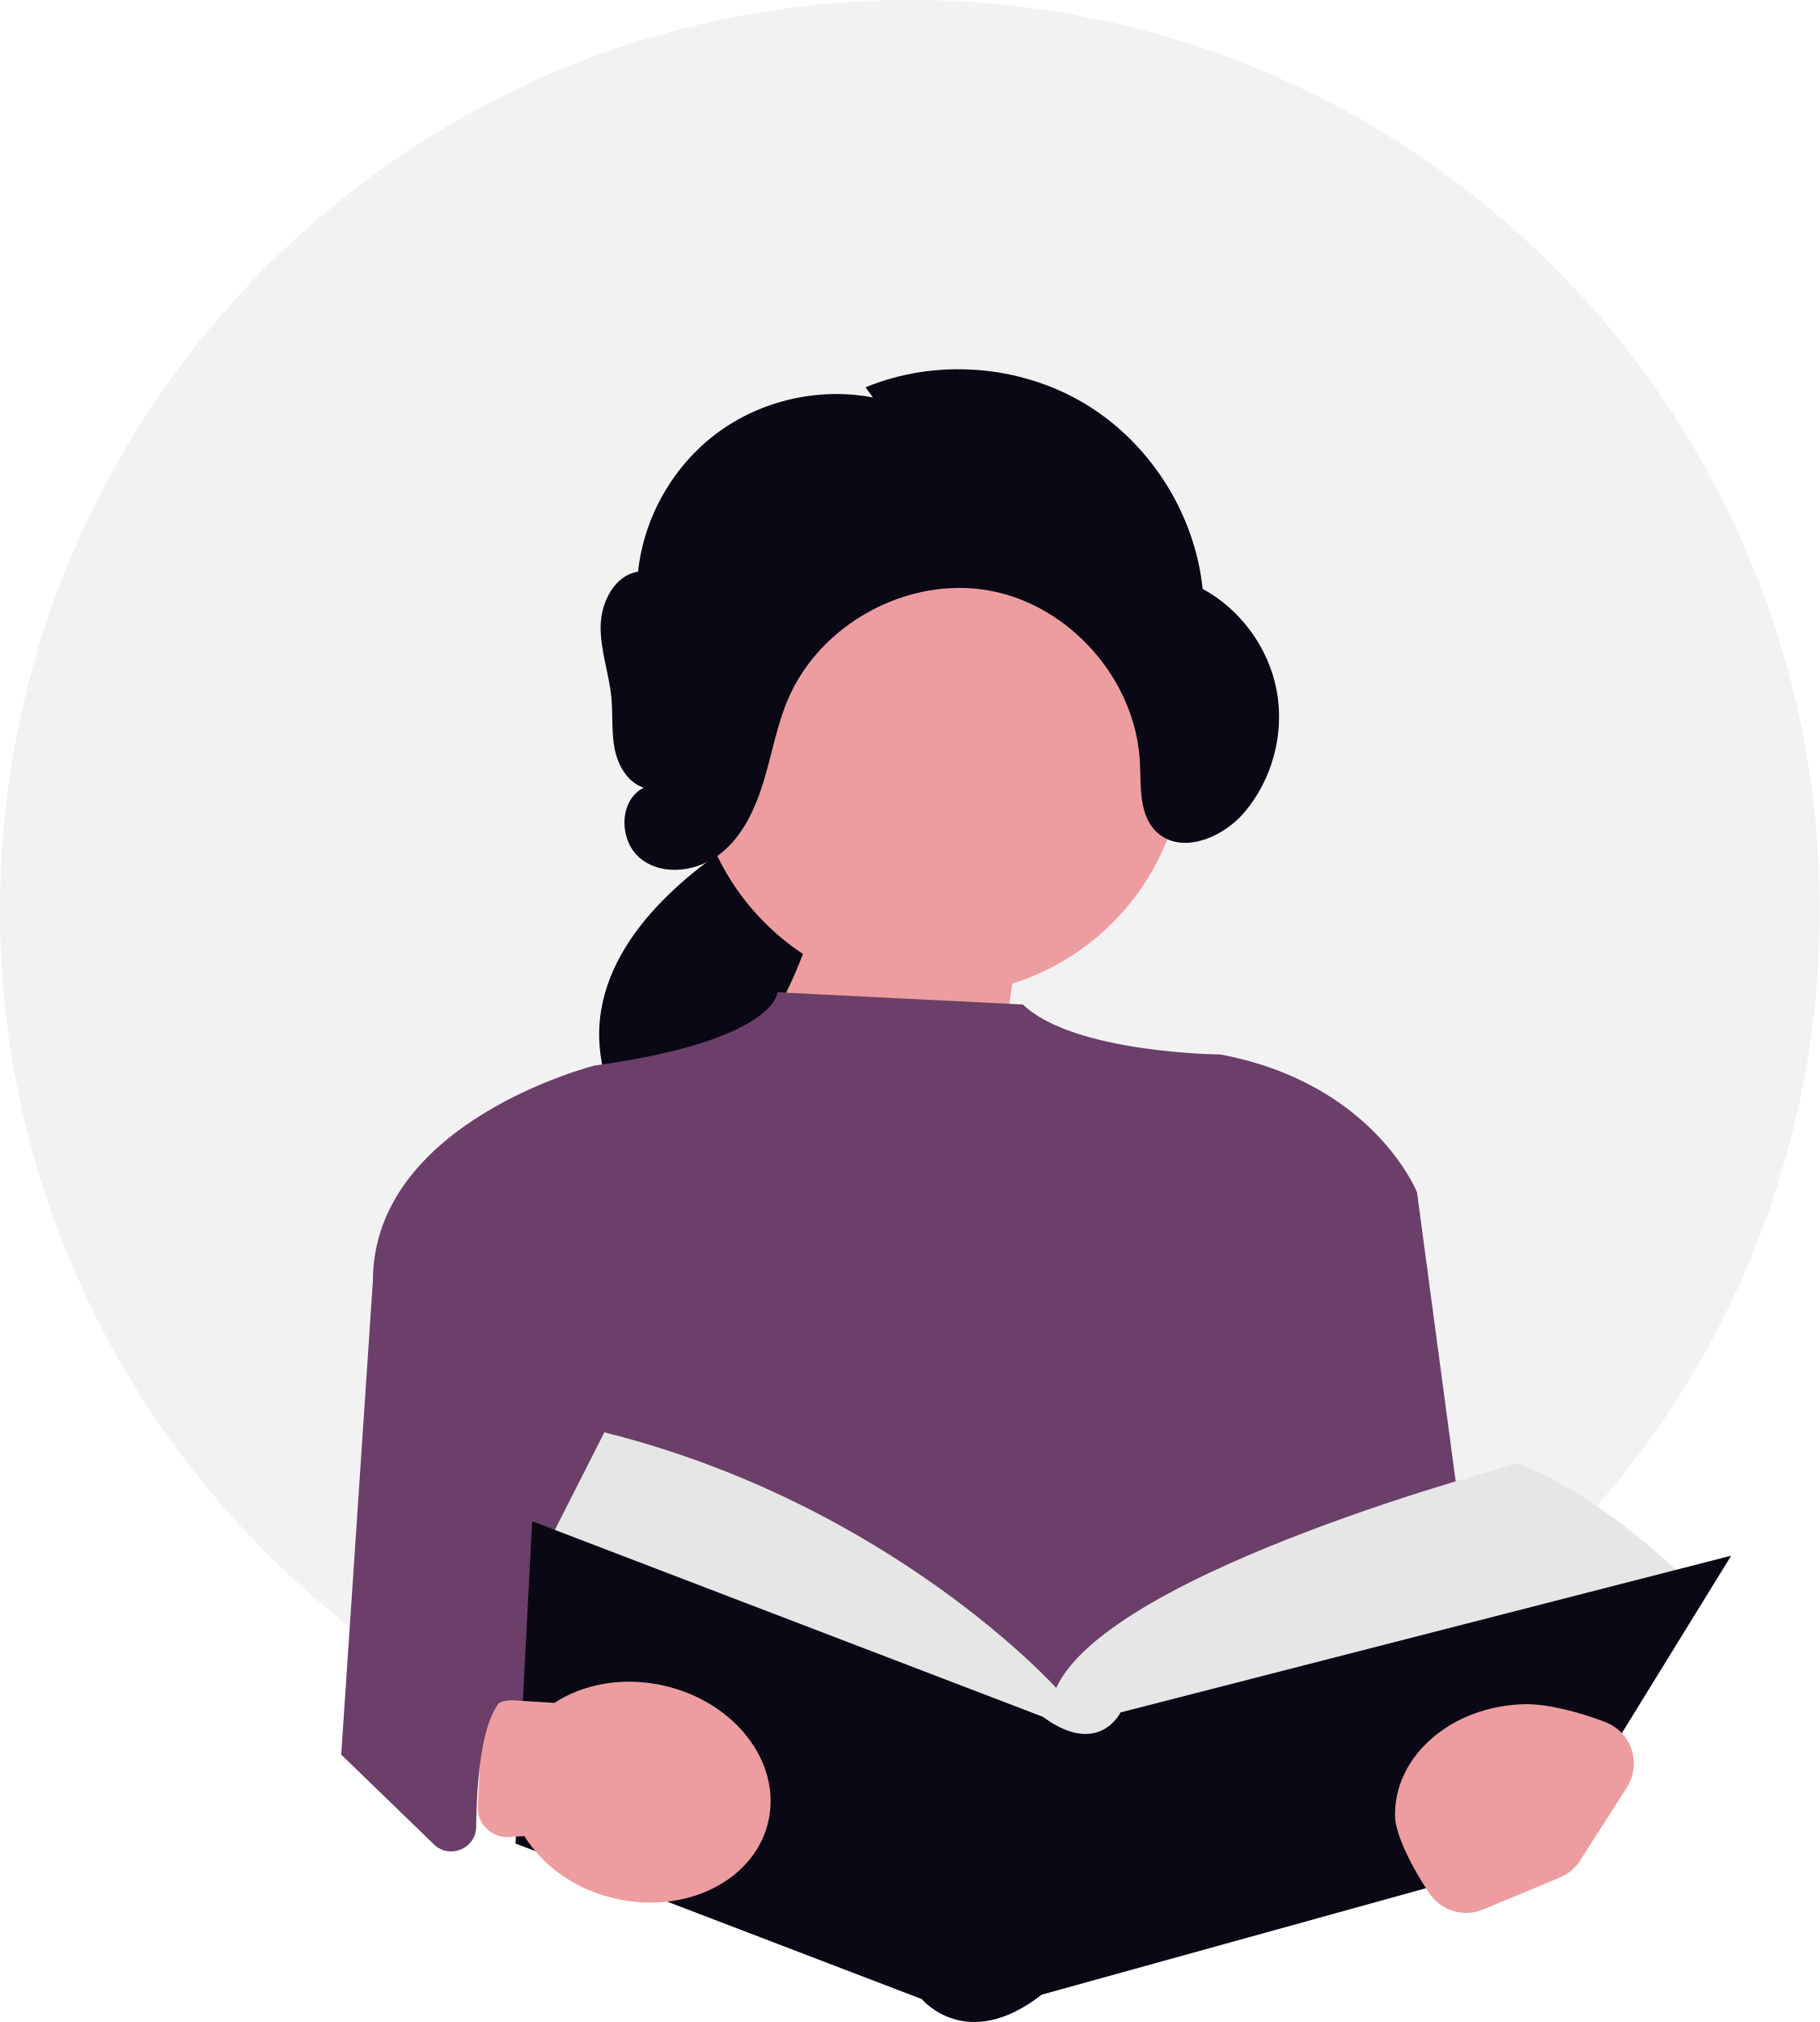
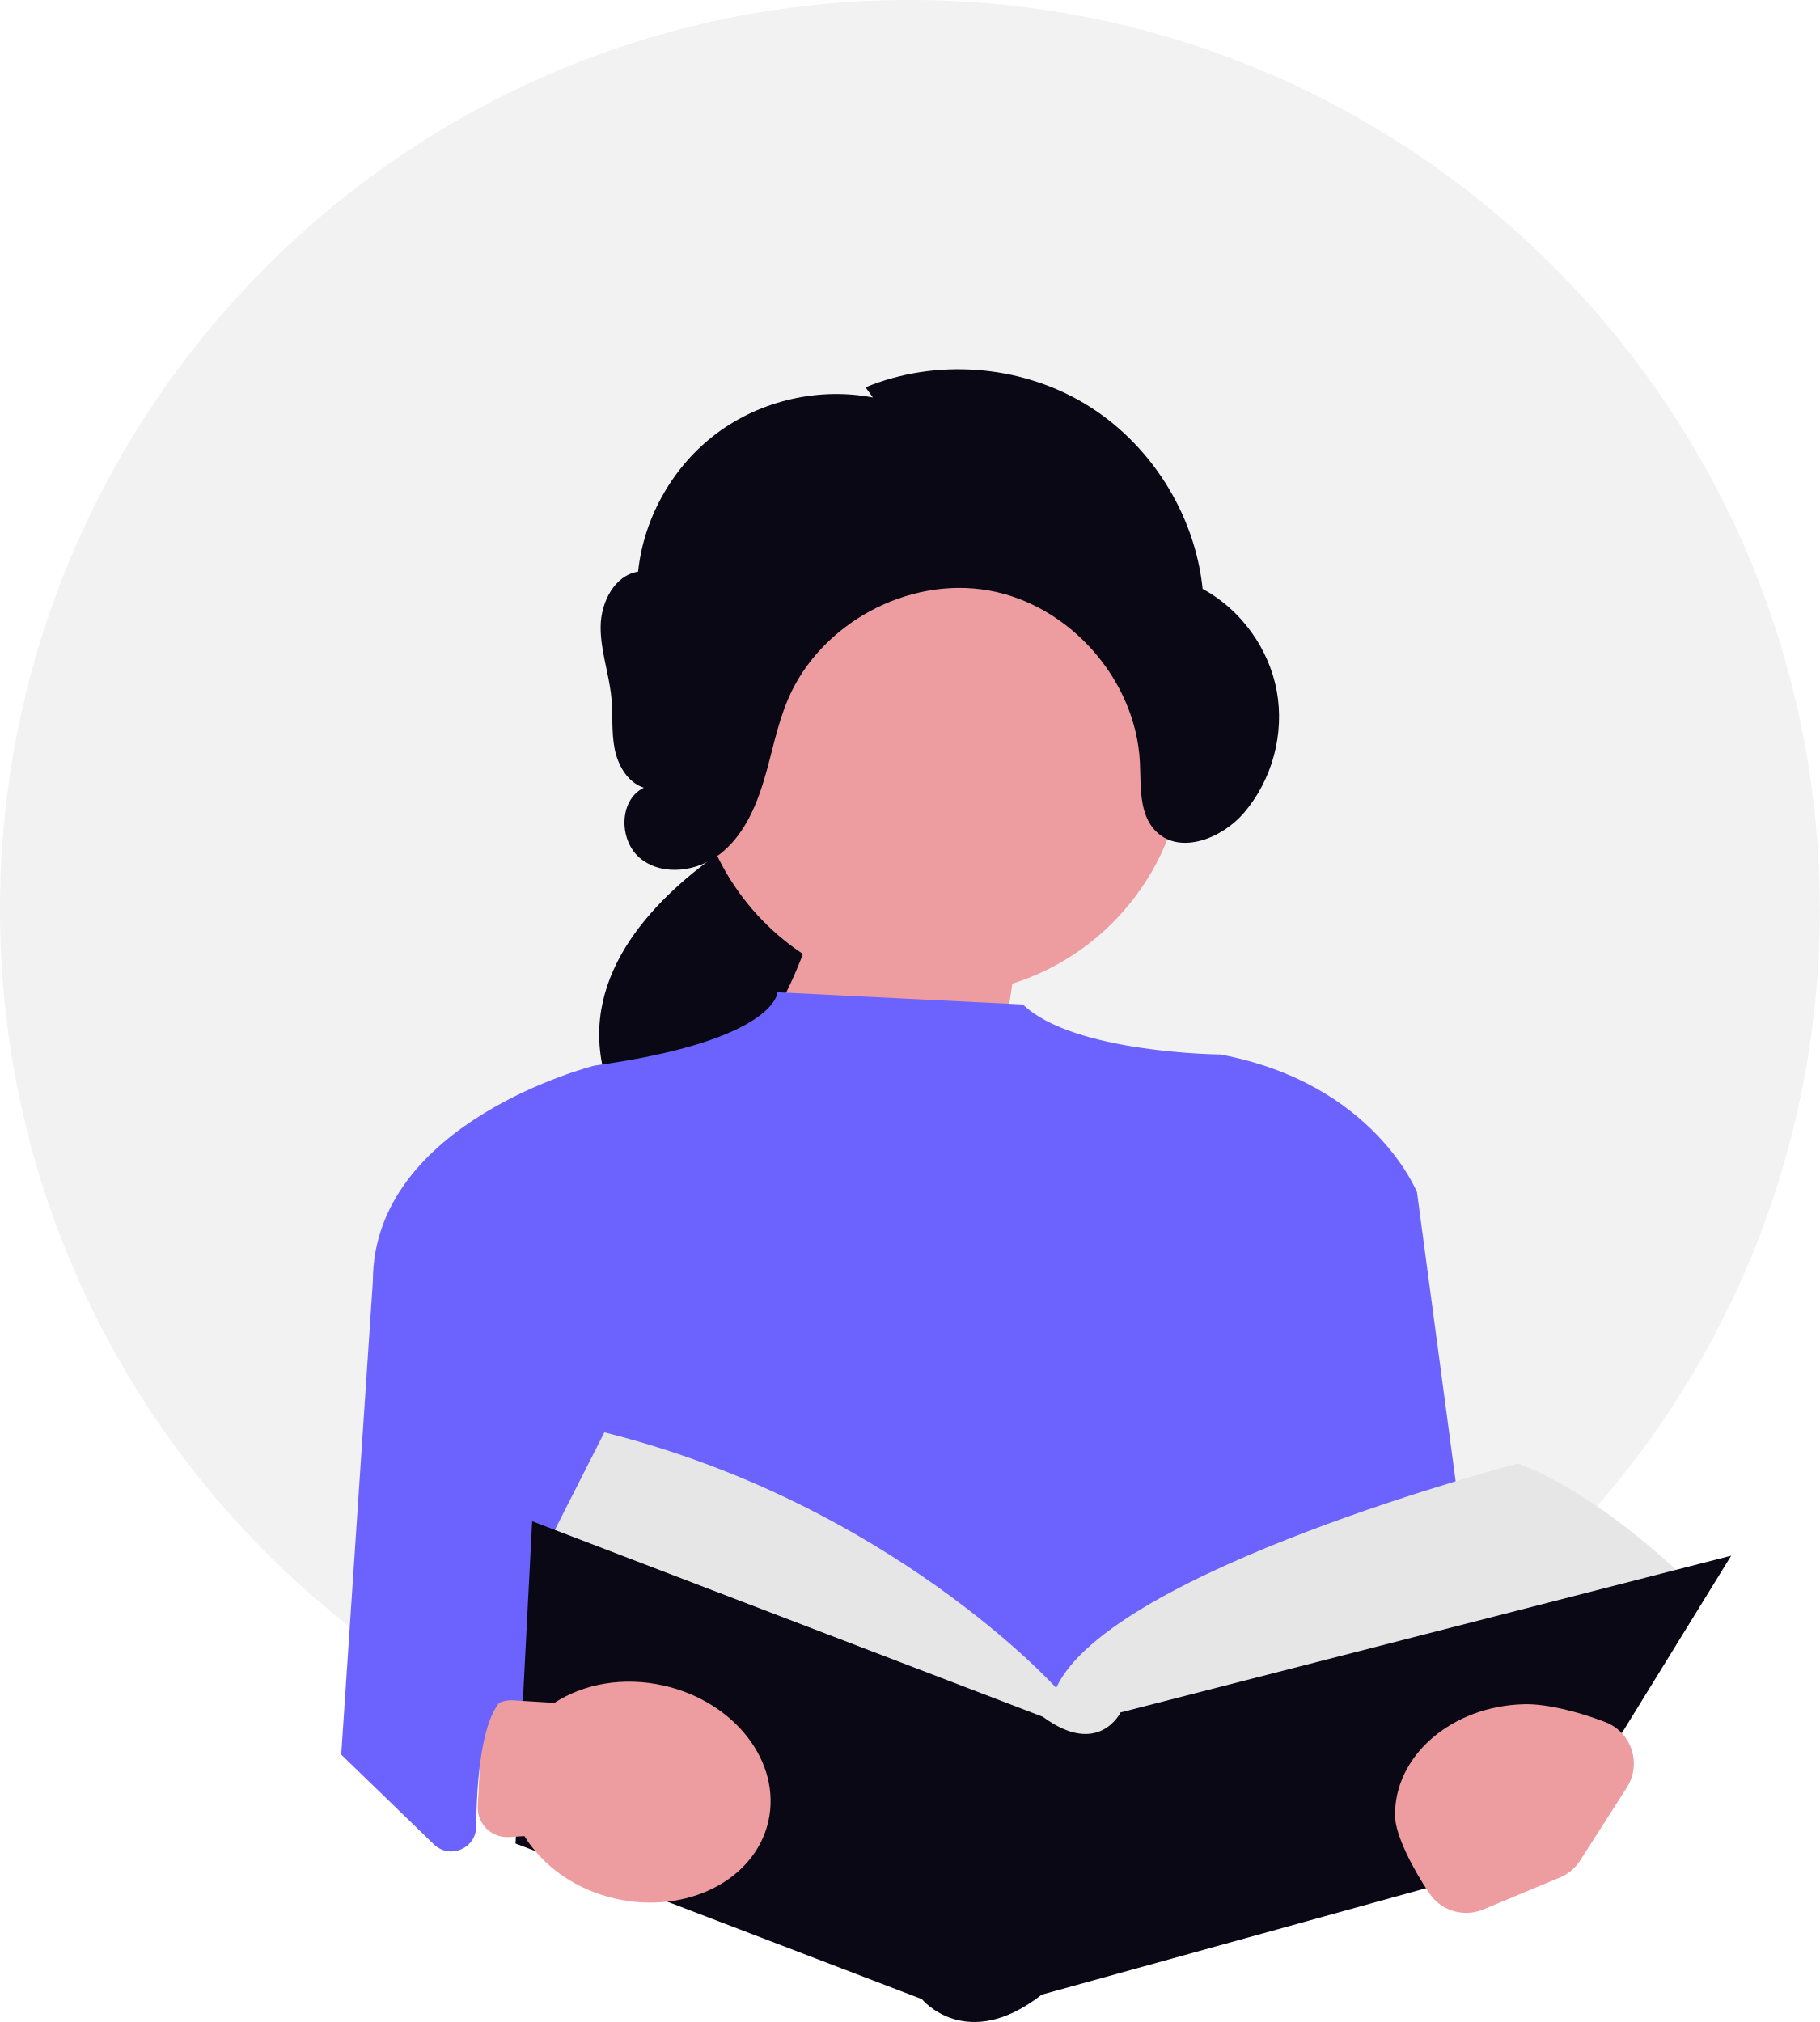
<svg xmlns="http://www.w3.org/2000/svg" width="709.786" height="788.736" viewBox="0 0 709.786 788.736" role="img" artist="Katerina Limpitsouni" source="https://undraw.co/">
  <circle cx="354.893" cy="354.893" r="354.893" fill="#f2f2f2" />
  <path d="M311.65,314.777s-139.55,60.752-45.222,150.978,116.481-91.636,116.481-91.636l-71.259-59.342Z" fill="#090814" />
  <path d="M270.205,292.077c0-53.025,42.939-96.011,95.906-96.011,52.968,0,95.907,42.986,95.907,96.011,0,43.004-28.244,79.399-67.173,91.622l-18.54,122.663-94.516-78.849s20.418-26.036,31.368-55.394c-25.88-17.194-42.952-46.617-42.952-80.042Z" fill="#ed9da0" />
-   <path d="M398.962,391.83l-95.697-4.768s-.593,18.824-71.448,28.61c0,0-86.318,21.779-86.381,84.057l-12.348,184.707,449.041.867-29.445-220.214s-16.832-42.515-76.644-53.753c0,0-57.319-.466-77.077-19.507Z" fill="#6B3F69" />
+   <path d="M398.962,391.83l-95.697-4.768s-.593,18.824-71.448,28.61c0,0-86.318,21.779-86.381,84.057l-12.348,184.707,449.041.867-29.445-220.214s-16.832-42.515-76.644-53.753c0,0-57.319-.466-77.077-19.507Z" fill="#6c63ff" />
  <path d="M411.952,658.427s-64.464-71.775-176.239-99.703l-22.646,44.649,204.7,86.015,240.947-72.197s-33.011-33.574-66.626-46.329c0,0-159.079,41.583-180.136,87.565Z" fill="#e6e6e6" />
  <path d="M675.218,606.837l-43.258,70.226-28.586,46.388-45.987,12.758-151.075,41.862c-29.384,22.94-46.766,1.736-46.766,1.736l-99.3-38.019-51.462-19.722-7.716-2.946.195-3.648,2.825-54.873,3.468-67.202,199.205,76.292c21.707,16.015,30.3-1.717,30.3-1.717l238.156-61.135Z" fill="#090814" />
  <path d="M634.529,697.243l-18.204,28.474c-1.898,2.969-4.657,5.287-7.908,6.643l-29.928,12.483c-7.579,3.161-16.334.559-20.945-6.242-6.707-9.893-13.256-22.838-13.427-30.055-.526-23.526,22.058-43.13,50.449-43.774,8.51-.205,20.863,2.841,31.574,6.978,10.223,3.949,14.295,16.253,8.388,25.492Z" fill="#ed9da0" />
  <path d="M299.687,710.42c-3.897,17.264-19.954,29.183-39.44,31.367-6.43.741-13.231.41-20.109-1.151-13.055-2.946-24.006-9.773-31.352-18.571-1.597-1.873-3.021-3.823-4.248-5.852l-5.955.382c-6.874.441-12.595-5.216-12.241-12.102l1.561-30.316c.33-6.404,5.814-11.308,12.207-10.917l16.14.987c11.34-7.413,26.812-10.319,42.654-6.73,27.709,6.262,45.968,29.943,40.784,52.903Z" fill="#ed9da0" />
-   <path d="M133.088,684.436l36.144,35.014c6.134,5.942,16.404,1.67,16.493-6.875.244-23.379,3.288-55.381,18.364-51.977l-63.439-12.246-7.562,36.083Z" fill="#6B3F69" />
+   <path d="M133.088,684.436l36.144,35.014c6.134,5.942,16.404,1.67,16.493-6.875.244-23.379,3.288-55.381,18.364-51.977l-63.439-12.246-7.562,36.083Z" fill="#6c63ff" />
  <path d="M340.462,155.051c-20.972-4.043-43.546,1.099-60.706,13.829-17.16,12.73-28.644,32.854-30.884,54.116-9.259,1.474-14.501,11.967-14.605,21.352-.105,9.385,3.304,18.453,4.191,27.796.629,6.625-.013,13.372,1.262,19.904,1.275,6.531,5.07,13.171,11.392,15.228-9.995,4.878-9.81,21.142-.966,27.89,8.844,6.748,22.182,4.719,30.896-2.195,8.714-6.915,13.587-17.587,16.812-28.24s5.138-21.744,9.5-31.984c12.57-29.514,46.799-48.042,78.351-42.412,31.552,5.63,57.278,34.858,58.887,66.901.477,9.504-.459,20.384,6.298,27.078,9.318,9.231,25.692,2.775,34.24-7.175,11.061-12.875,15.922-30.861,12.854-47.564-3.068-16.702-14.002-31.781-28.915-39.874-3.048-29.48-20.643-57.097-46.058-72.296-25.416-15.199-58.047-17.616-85.421-6.329" fill="#090814" />
</svg>
